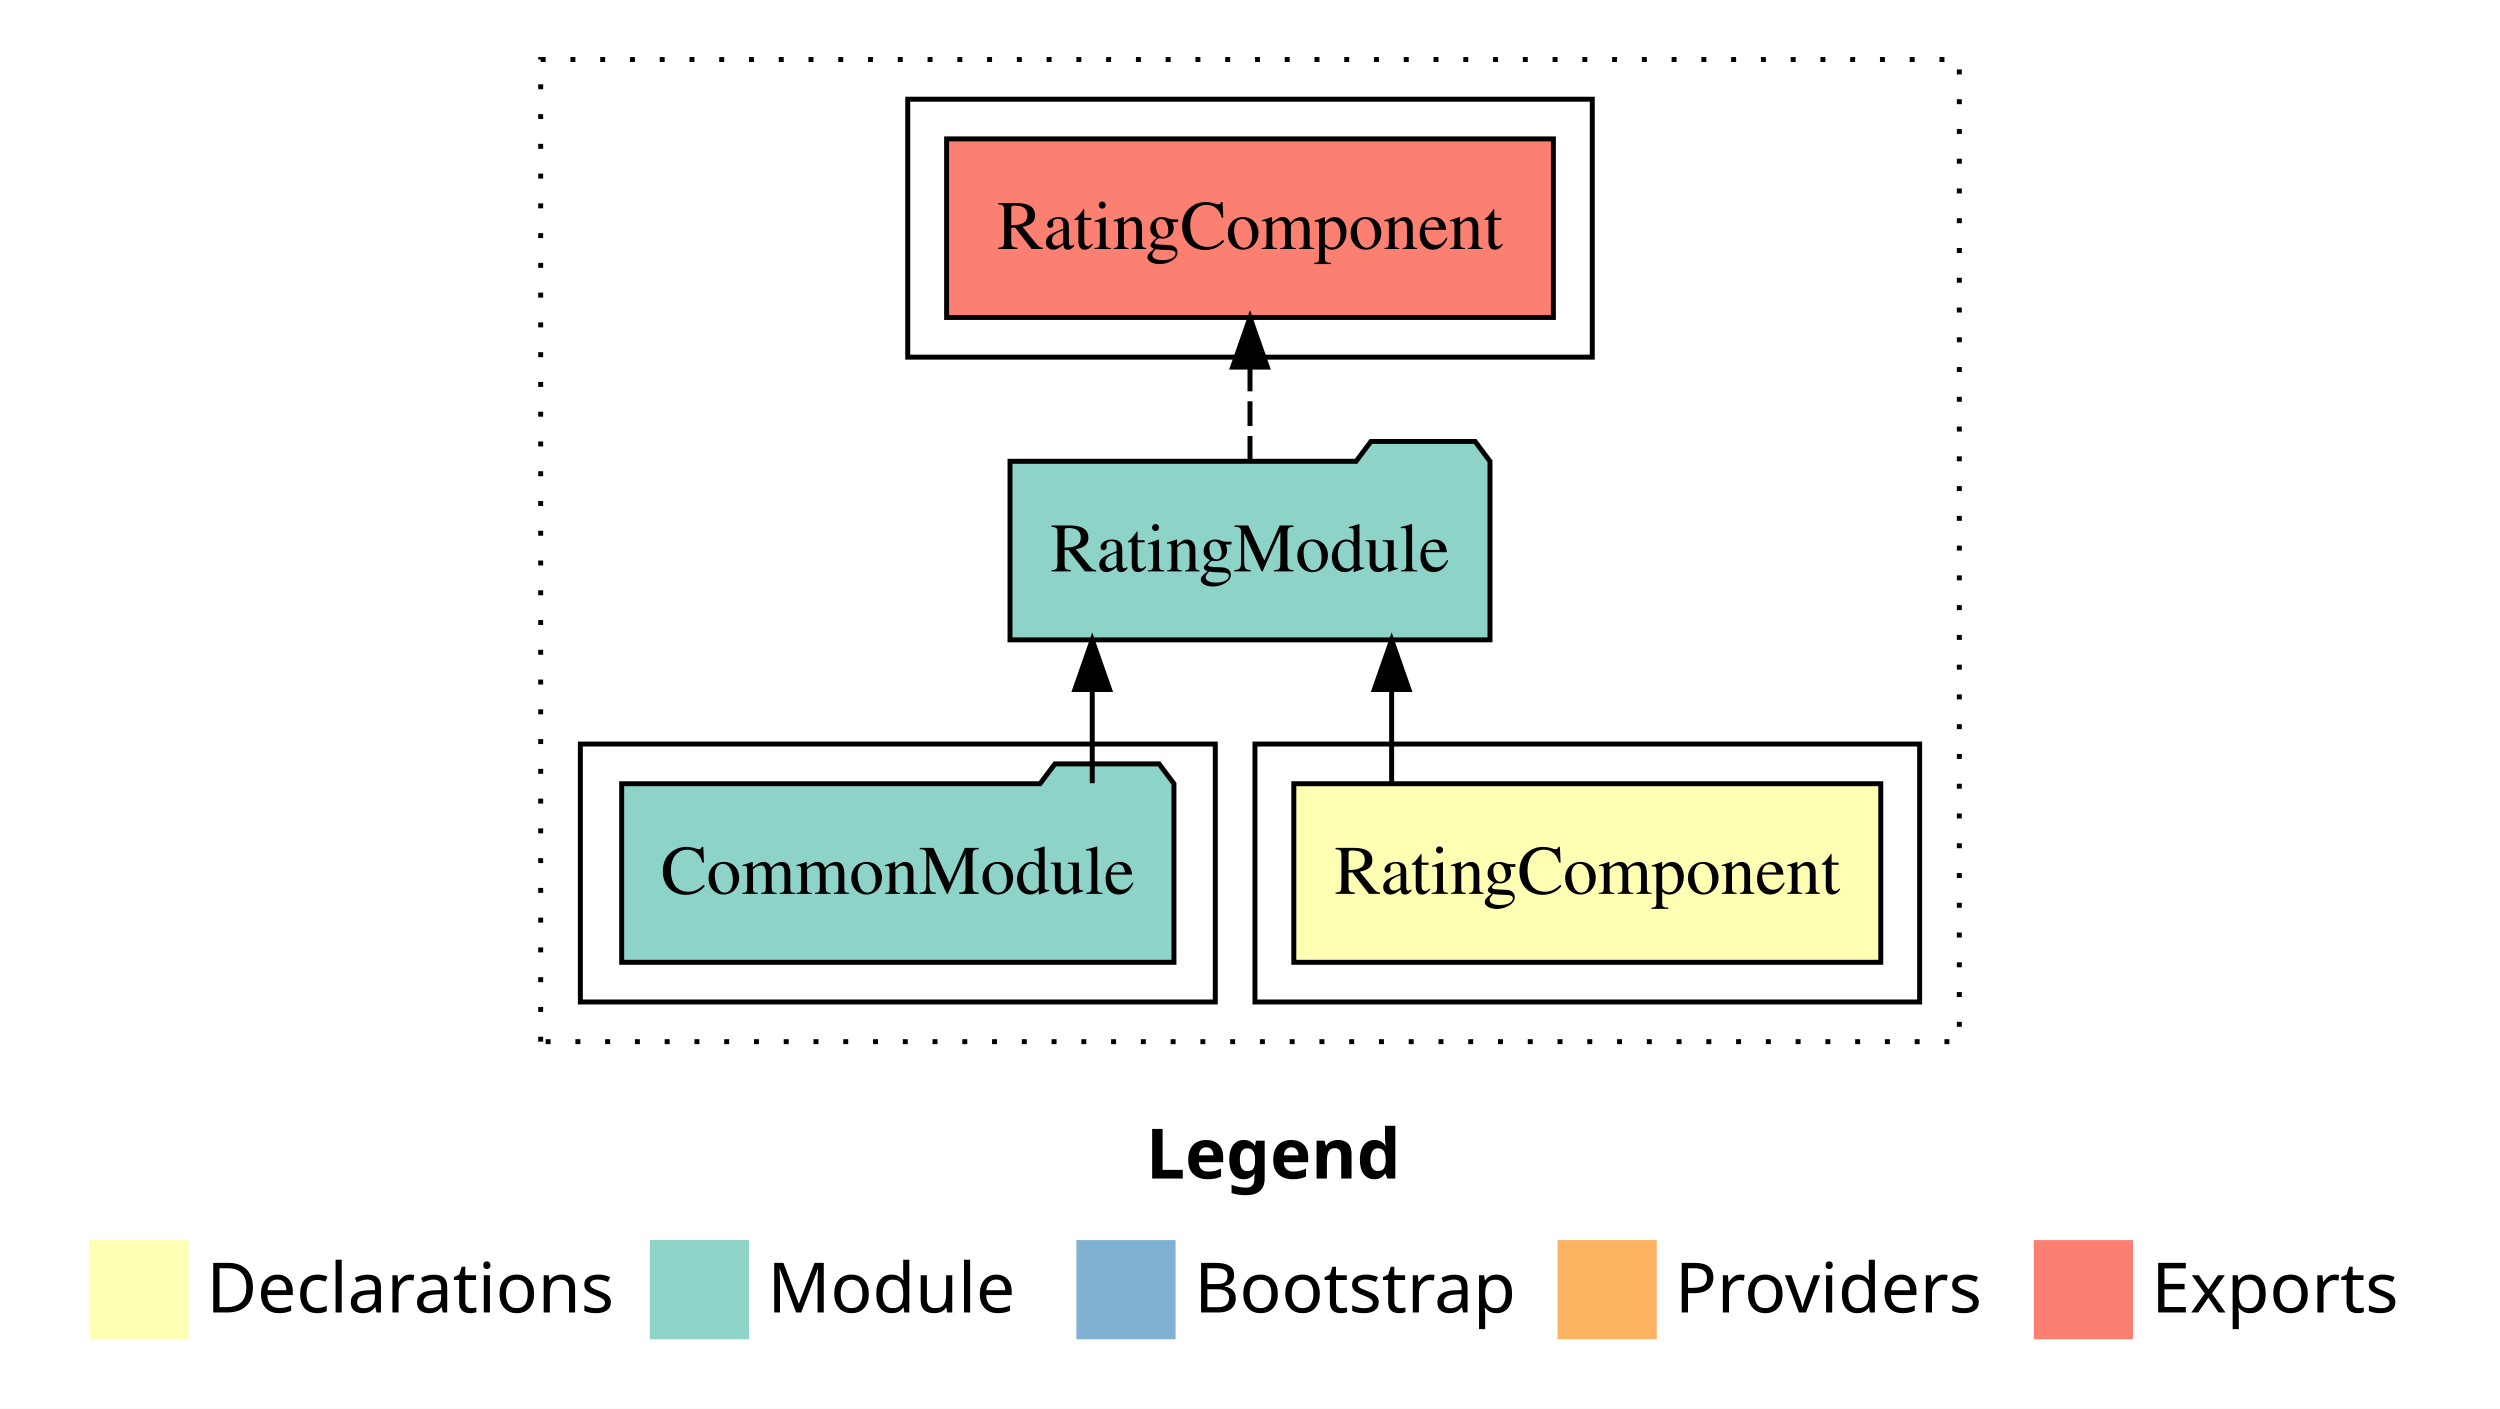
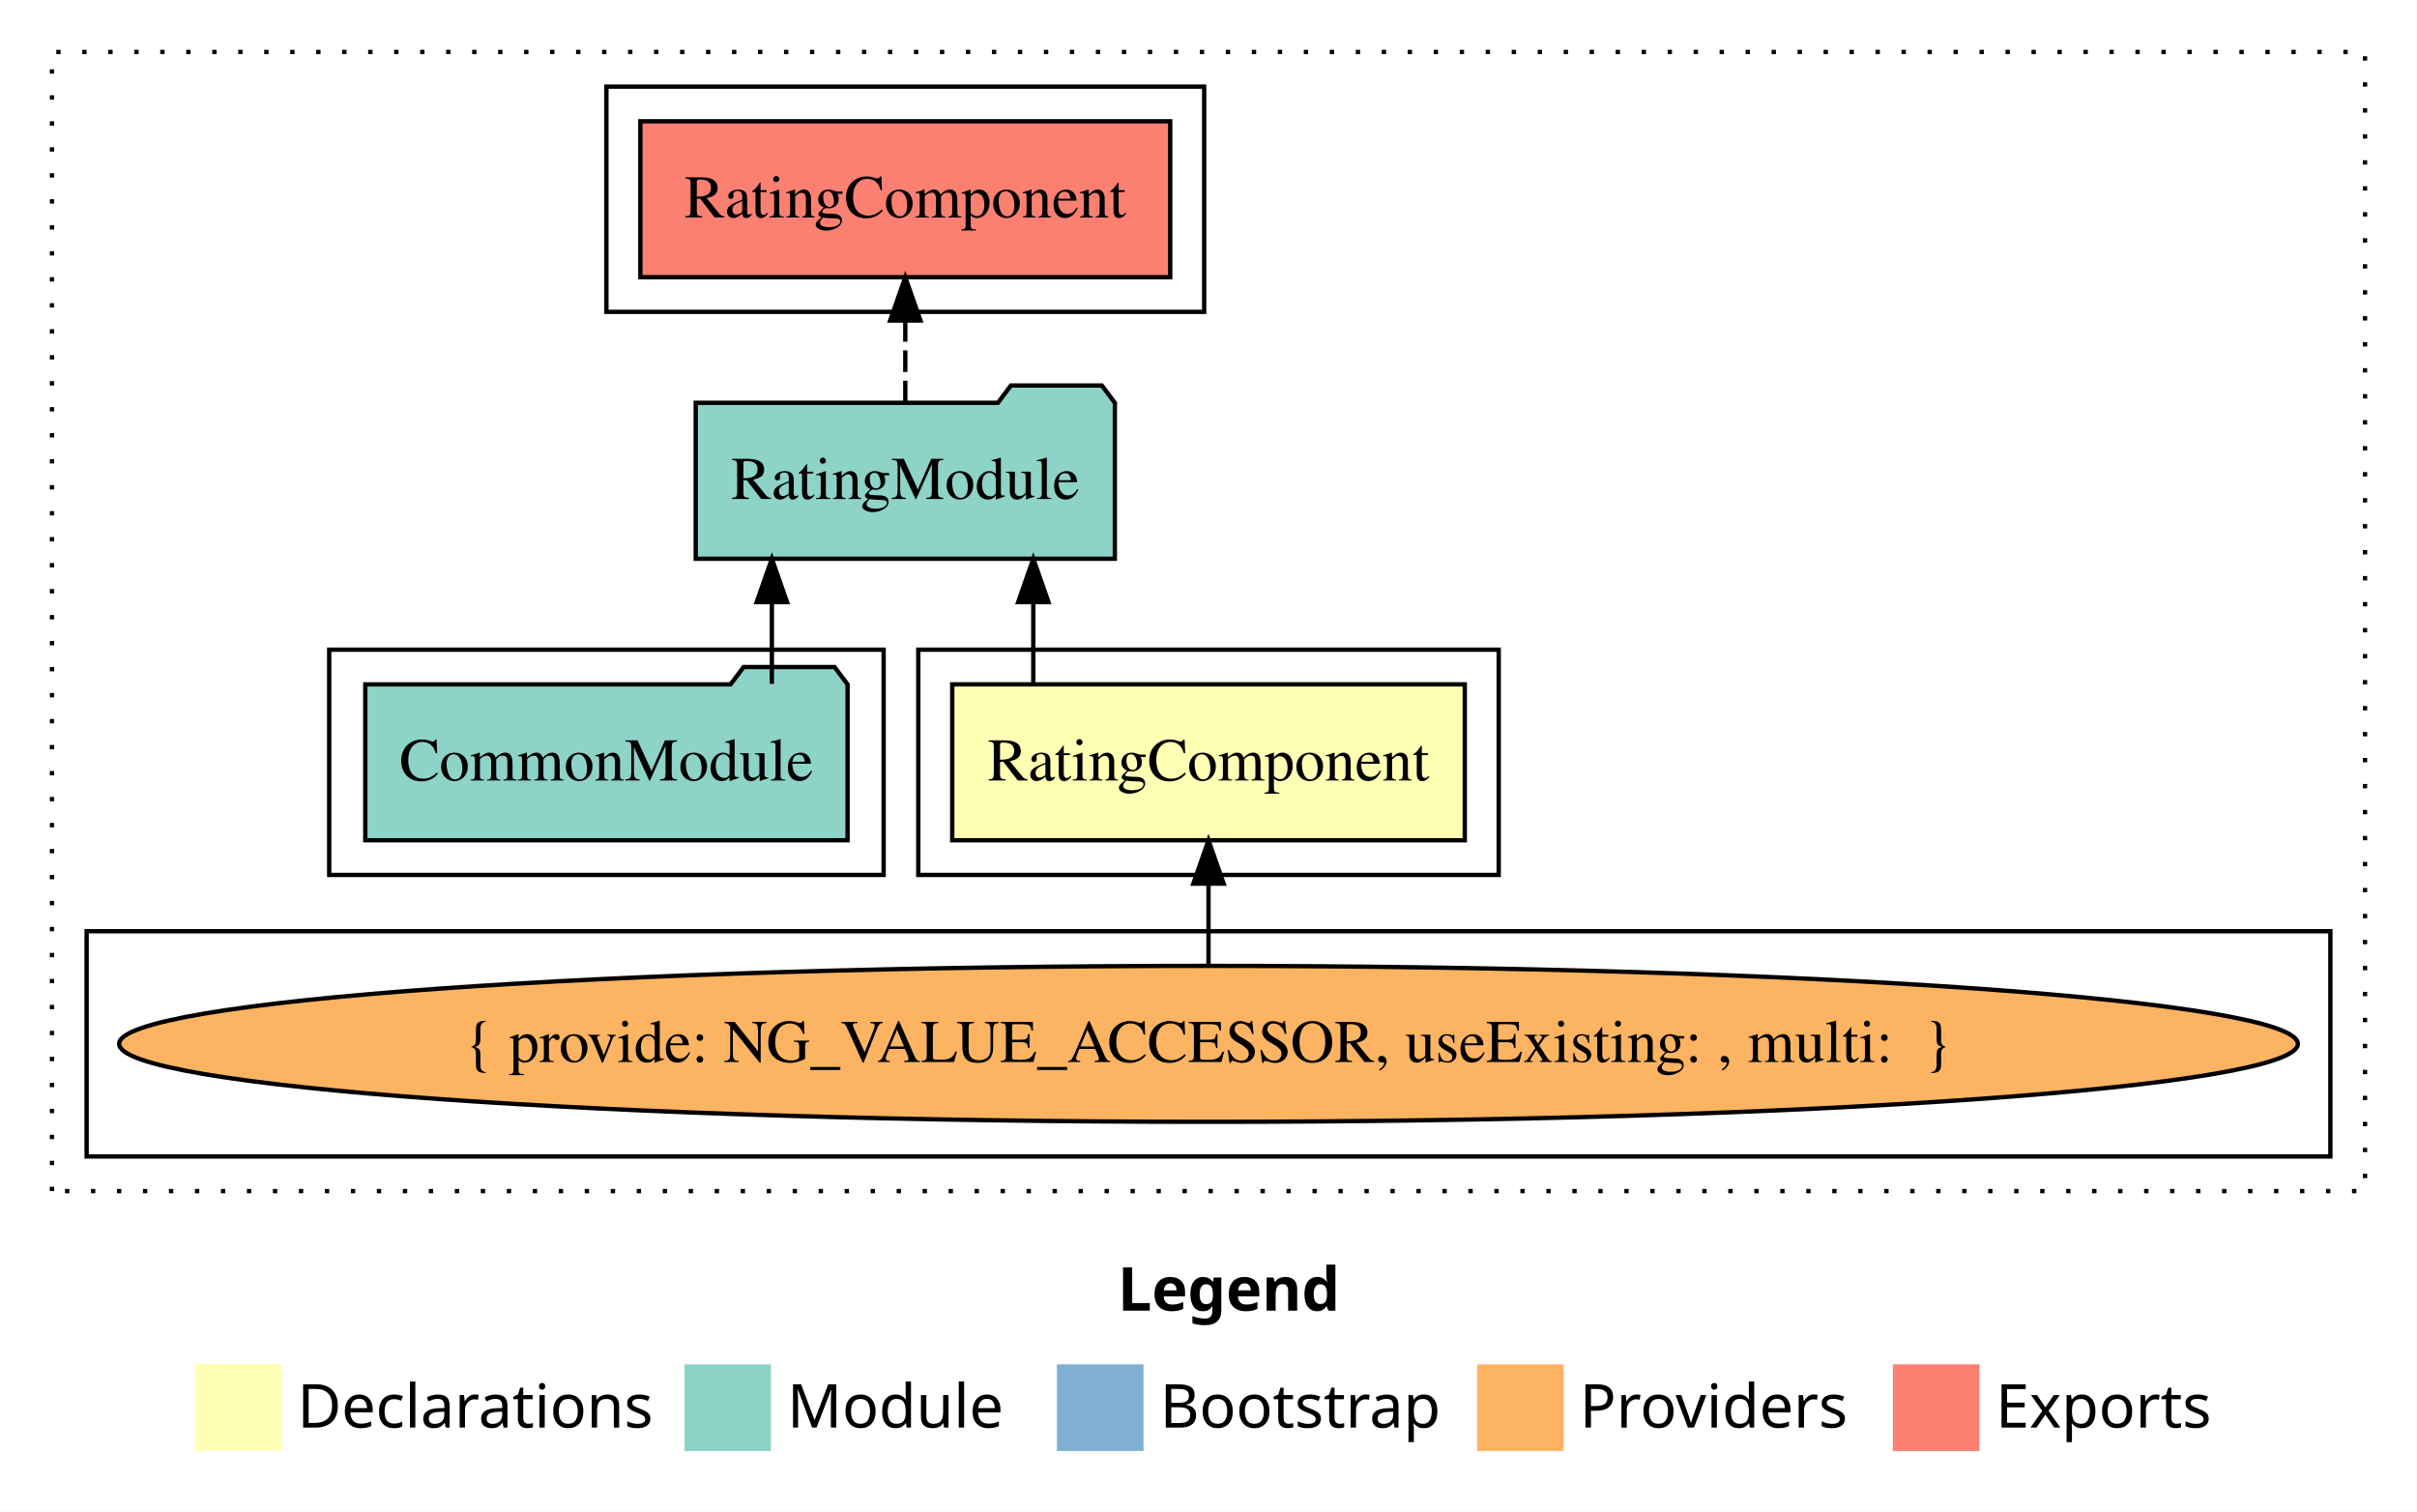
- <svg xmlns="http://www.w3.org/2000/svg" width="504pt" height="284pt" viewBox="0.00 0.00 504.00 284.00">
-   <g id="graph0" class="graph" transform="scale(1 1) rotate(0) translate(4 280)">
-     <polygon fill="white" stroke="none" points="-4,4 -4,-280 500,-280 500,4 -4,4" />
-     <text text-anchor="start" x="227.009" y="-42.4" font-family="sans-serif" font-weight="bold" font-size="14.00">Legend</text>
-     <polygon fill="#ffffb3" stroke="none" points="14,-10 14,-30 34,-30 34,-10 14,-10" />
-     <text text-anchor="start" x="37.629" y="-15.4" font-family="sans-serif" font-size="14.00">  Declarations</text>
-     <polygon fill="#8dd3c7" stroke="none" points="127,-10 127,-30 147,-30 147,-10 127,-10" />
-     <text text-anchor="start" x="150.725" y="-15.4" font-family="sans-serif" font-size="14.00">  Module</text>
-     <polygon fill="#80b1d3" stroke="none" points="213,-10 213,-30 233,-30 233,-10 213,-10" />
-     <text text-anchor="start" x="236.781" y="-15.4" font-family="sans-serif" font-size="14.00">  Bootstrap</text>
-     <polygon fill="#fdb462" stroke="none" points="310,-10 310,-30 330,-30 330,-10 310,-10" />
-     <text text-anchor="start" x="333.673" y="-15.4" font-family="sans-serif" font-size="14.00">  Providers</text>
-     <polygon fill="#fb8072" stroke="none" points="406,-10 406,-30 426,-30 426,-10 406,-10" />
-     <text text-anchor="start" x="429.726" y="-15.4" font-family="sans-serif" font-size="14.00">  Exports</text>
+ <svg xmlns="http://www.w3.org/2000/svg" width="558pt" height="349pt" viewBox="0.00 0.00 558.00 349.00">
+   <g id="graph0" class="graph" transform="scale(1 1) rotate(0) translate(4 345)">
+     <polygon fill="#ffffff" stroke="transparent" points="-4,4 -4,-345 554,-345 554,4 -4,4" />
+     <text text-anchor="start" x="254.009" y="-42.4" font-family="sans-serif" font-weight="bold" font-size="14.00" fill="#000000">Legend</text>
+     <polygon fill="#ffffb3" stroke="transparent" points="41,-10 41,-30 61,-30 61,-10 41,-10" />
+     <text text-anchor="start" x="64.629" y="-15.4" font-family="sans-serif" font-size="14.00" fill="#000000">  Declarations</text>
+     <polygon fill="#8dd3c7" stroke="transparent" points="154,-10 154,-30 174,-30 174,-10 154,-10" />
+     <text text-anchor="start" x="177.725" y="-15.4" font-family="sans-serif" font-size="14.00" fill="#000000">  Module</text>
+     <polygon fill="#80b1d3" stroke="transparent" points="240,-10 240,-30 260,-30 260,-10 240,-10" />
+     <text text-anchor="start" x="263.781" y="-15.4" font-family="sans-serif" font-size="14.00" fill="#000000">  Bootstrap</text>
+     <polygon fill="#fdb462" stroke="transparent" points="337,-10 337,-30 357,-30 357,-10 337,-10" />
+     <text text-anchor="start" x="360.673" y="-15.4" font-family="sans-serif" font-size="14.00" fill="#000000">  Providers</text>
+     <polygon fill="#fb8072" stroke="transparent" points="433,-10 433,-30 453,-30 453,-10 433,-10" />
+     <text text-anchor="start" x="456.726" y="-15.4" font-family="sans-serif" font-size="14.00" fill="#000000">  Exports</text>
    <g id="clust1" class="cluster">
-       <polygon fill="none" stroke="black" stroke-dasharray="1,5" points="105,-70 105,-268 391,-268 391,-70 105,-70" />
+       <polygon fill="none" stroke="#000000" stroke-dasharray="1,5" points="8,-70 8,-333 542,-333 542,-70 8,-70" />
    </g>
    <g id="clust2" class="cluster">
-       <polygon fill="none" stroke="black" points="249,-78 249,-130 383,-130 383,-78 249,-78" />
+       <polygon fill="none" stroke="#000000" points="208,-143 208,-195 342,-195 342,-143 208,-143" />
+     </g>
+     <g id="clust3" class="cluster">
+       <polygon fill="none" stroke="#000000" points="16,-78 16,-130 534,-130 534,-78 16,-78" />
    </g>
    <g id="clust4" class="cluster">
-       <polygon fill="none" stroke="black" points="113,-78 113,-130 241,-130 241,-78 113,-78" />
+       <polygon fill="none" stroke="#000000" points="72,-143 72,-195 200,-195 200,-143 72,-143" />
    </g>
    <g id="clust5" class="cluster">
-       <polygon fill="none" stroke="black" points="179,-208 179,-260 317,-260 317,-208 179,-208" />
+       <polygon fill="none" stroke="#000000" points="136,-273 136,-325 274,-325 274,-273 136,-273" />
    </g>
    <g id="node1" class="node">
-       <polygon fill="#ffffb3" stroke="black" points="375.165,-122 256.835,-122 256.835,-86 375.165,-86 375.165,-122" />
-       <text text-anchor="middle" x="316" y="-99.8" font-family="Times,serif" font-size="14.00">RatingComponent</text>
+       <polygon fill="#ffffb3" stroke="#000000" points="334.165,-187 215.835,-187 215.835,-151 334.165,-151 334.165,-187" />
+       <text text-anchor="middle" x="275" y="-164.8" font-family="Times,serif" font-size="14.00" fill="#000000">RatingComponent</text>
    </g>
    <g id="node2" class="node">
-       <polygon fill="#8dd3c7" stroke="black" points="296.382,-187 293.382,-191 272.382,-191 269.382,-187 199.618,-187 199.618,-151 296.382,-151 296.382,-187" />
-       <text text-anchor="middle" x="248" y="-164.8" font-family="Times,serif" font-size="14.00">RatingModule</text>
+       <polygon fill="#8dd3c7" stroke="#000000" points="253.382,-252 250.382,-256 229.382,-256 226.382,-252 156.618,-252 156.618,-216 253.382,-216 253.382,-252" />
+       <text text-anchor="middle" x="205" y="-229.8" font-family="Times,serif" font-size="14.00" fill="#000000">RatingModule</text>
    </g>
    <g id="edge1" class="edge">
-       <path fill="none" stroke="black" d="M276.554,-122.106C276.554,-122.106 276.554,-140.991 276.554,-140.991" />
-       <polygon fill="black" stroke="black" points="273.054,-140.991 276.554,-150.991 280.054,-140.991 273.054,-140.991" />
+       <path fill="none" stroke="#000000" d="M234.554,-187.106C234.554,-187.106 234.554,-205.991 234.554,-205.991" />
+       <polygon fill="#000000" stroke="#000000" points="231.054,-205.991 234.554,-215.991 238.054,-205.991 231.054,-205.991" />
+     </g>
+     <g id="node5" class="node">
+       <polygon fill="#fb8072" stroke="#000000" points="266.165,-317 143.835,-317 143.835,-281 266.165,-281 266.165,-317" />
+       <text text-anchor="middle" x="205" y="-294.8" font-family="Times,serif" font-size="14.00" fill="#000000">RatingComponent </text>
+     </g>
+     <g id="edge4" class="edge">
+       <path fill="none" stroke="#000000" stroke-dasharray="5,2" d="M205,-252.106C205,-252.106 205,-270.991 205,-270.991" />
+       <polygon fill="#000000" stroke="#000000" points="201.5,-270.991 205,-280.991 208.5,-270.991 201.5,-270.991" />
+     </g>
+     <g id="node3" class="node">
+       <ellipse fill="#fdb462" stroke="#000000" cx="275" cy="-104" rx="251.499" ry="18" />
+       <text text-anchor="middle" x="275" y="-99.8" font-family="Times,serif" font-size="14.00" fill="#000000">{ provide: NG_VALUE_ACCESSOR, useExisting: , multi:  }</text>
+     </g>
+     <g id="edge2" class="edge">
+       <path fill="none" stroke="#000000" d="M275,-122.106C275,-122.106 275,-140.991 275,-140.991" />
+       <polygon fill="#000000" stroke="#000000" points="271.5,-140.991 275,-150.991 278.5,-140.991 271.5,-140.991" />
    </g>
    <g id="node4" class="node">
-       <polygon fill="#fb8072" stroke="black" points="309.165,-252 186.835,-252 186.835,-216 309.165,-216 309.165,-252" />
-       <text text-anchor="middle" x="248" y="-229.8" font-family="Times,serif" font-size="14.00">RatingComponent </text>
+       <polygon fill="#8dd3c7" stroke="#000000" points="191.668,-187 188.668,-191 167.668,-191 164.668,-187 80.332,-187 80.332,-151 191.668,-151 191.668,-187" />
+       <text text-anchor="middle" x="136" y="-164.8" font-family="Times,serif" font-size="14.00" fill="#000000">CommonModule</text>
    </g>
    <g id="edge3" class="edge">
-       <path fill="none" stroke="black" stroke-dasharray="5,2" d="M248,-187.106C248,-187.106 248,-205.991 248,-205.991" />
-       <polygon fill="black" stroke="black" points="244.5,-205.991 248,-215.991 251.5,-205.991 244.5,-205.991" />
-     </g>
-     <g id="node3" class="node">
-       <polygon fill="#8dd3c7" stroke="black" points="232.668,-122 229.668,-126 208.668,-126 205.668,-122 121.332,-122 121.332,-86 232.668,-86 232.668,-122" />
-       <text text-anchor="middle" x="177" y="-99.8" font-family="Times,serif" font-size="14.00">CommonModule</text>
-     </g>
-     <g id="edge2" class="edge">
-       <path fill="none" stroke="black" d="M216.196,-122.106C216.196,-122.106 216.196,-140.991 216.196,-140.991" />
-       <polygon fill="black" stroke="black" points="212.696,-140.991 216.196,-150.991 219.696,-140.991 212.696,-140.991" />
+       <path fill="none" stroke="#000000" d="M174.196,-187.106C174.196,-187.106 174.196,-205.991 174.196,-205.991" />
+       <polygon fill="#000000" stroke="#000000" points="170.696,-205.991 174.196,-215.991 177.696,-205.991 170.696,-205.991" />
    </g>
  </g>
</svg>
